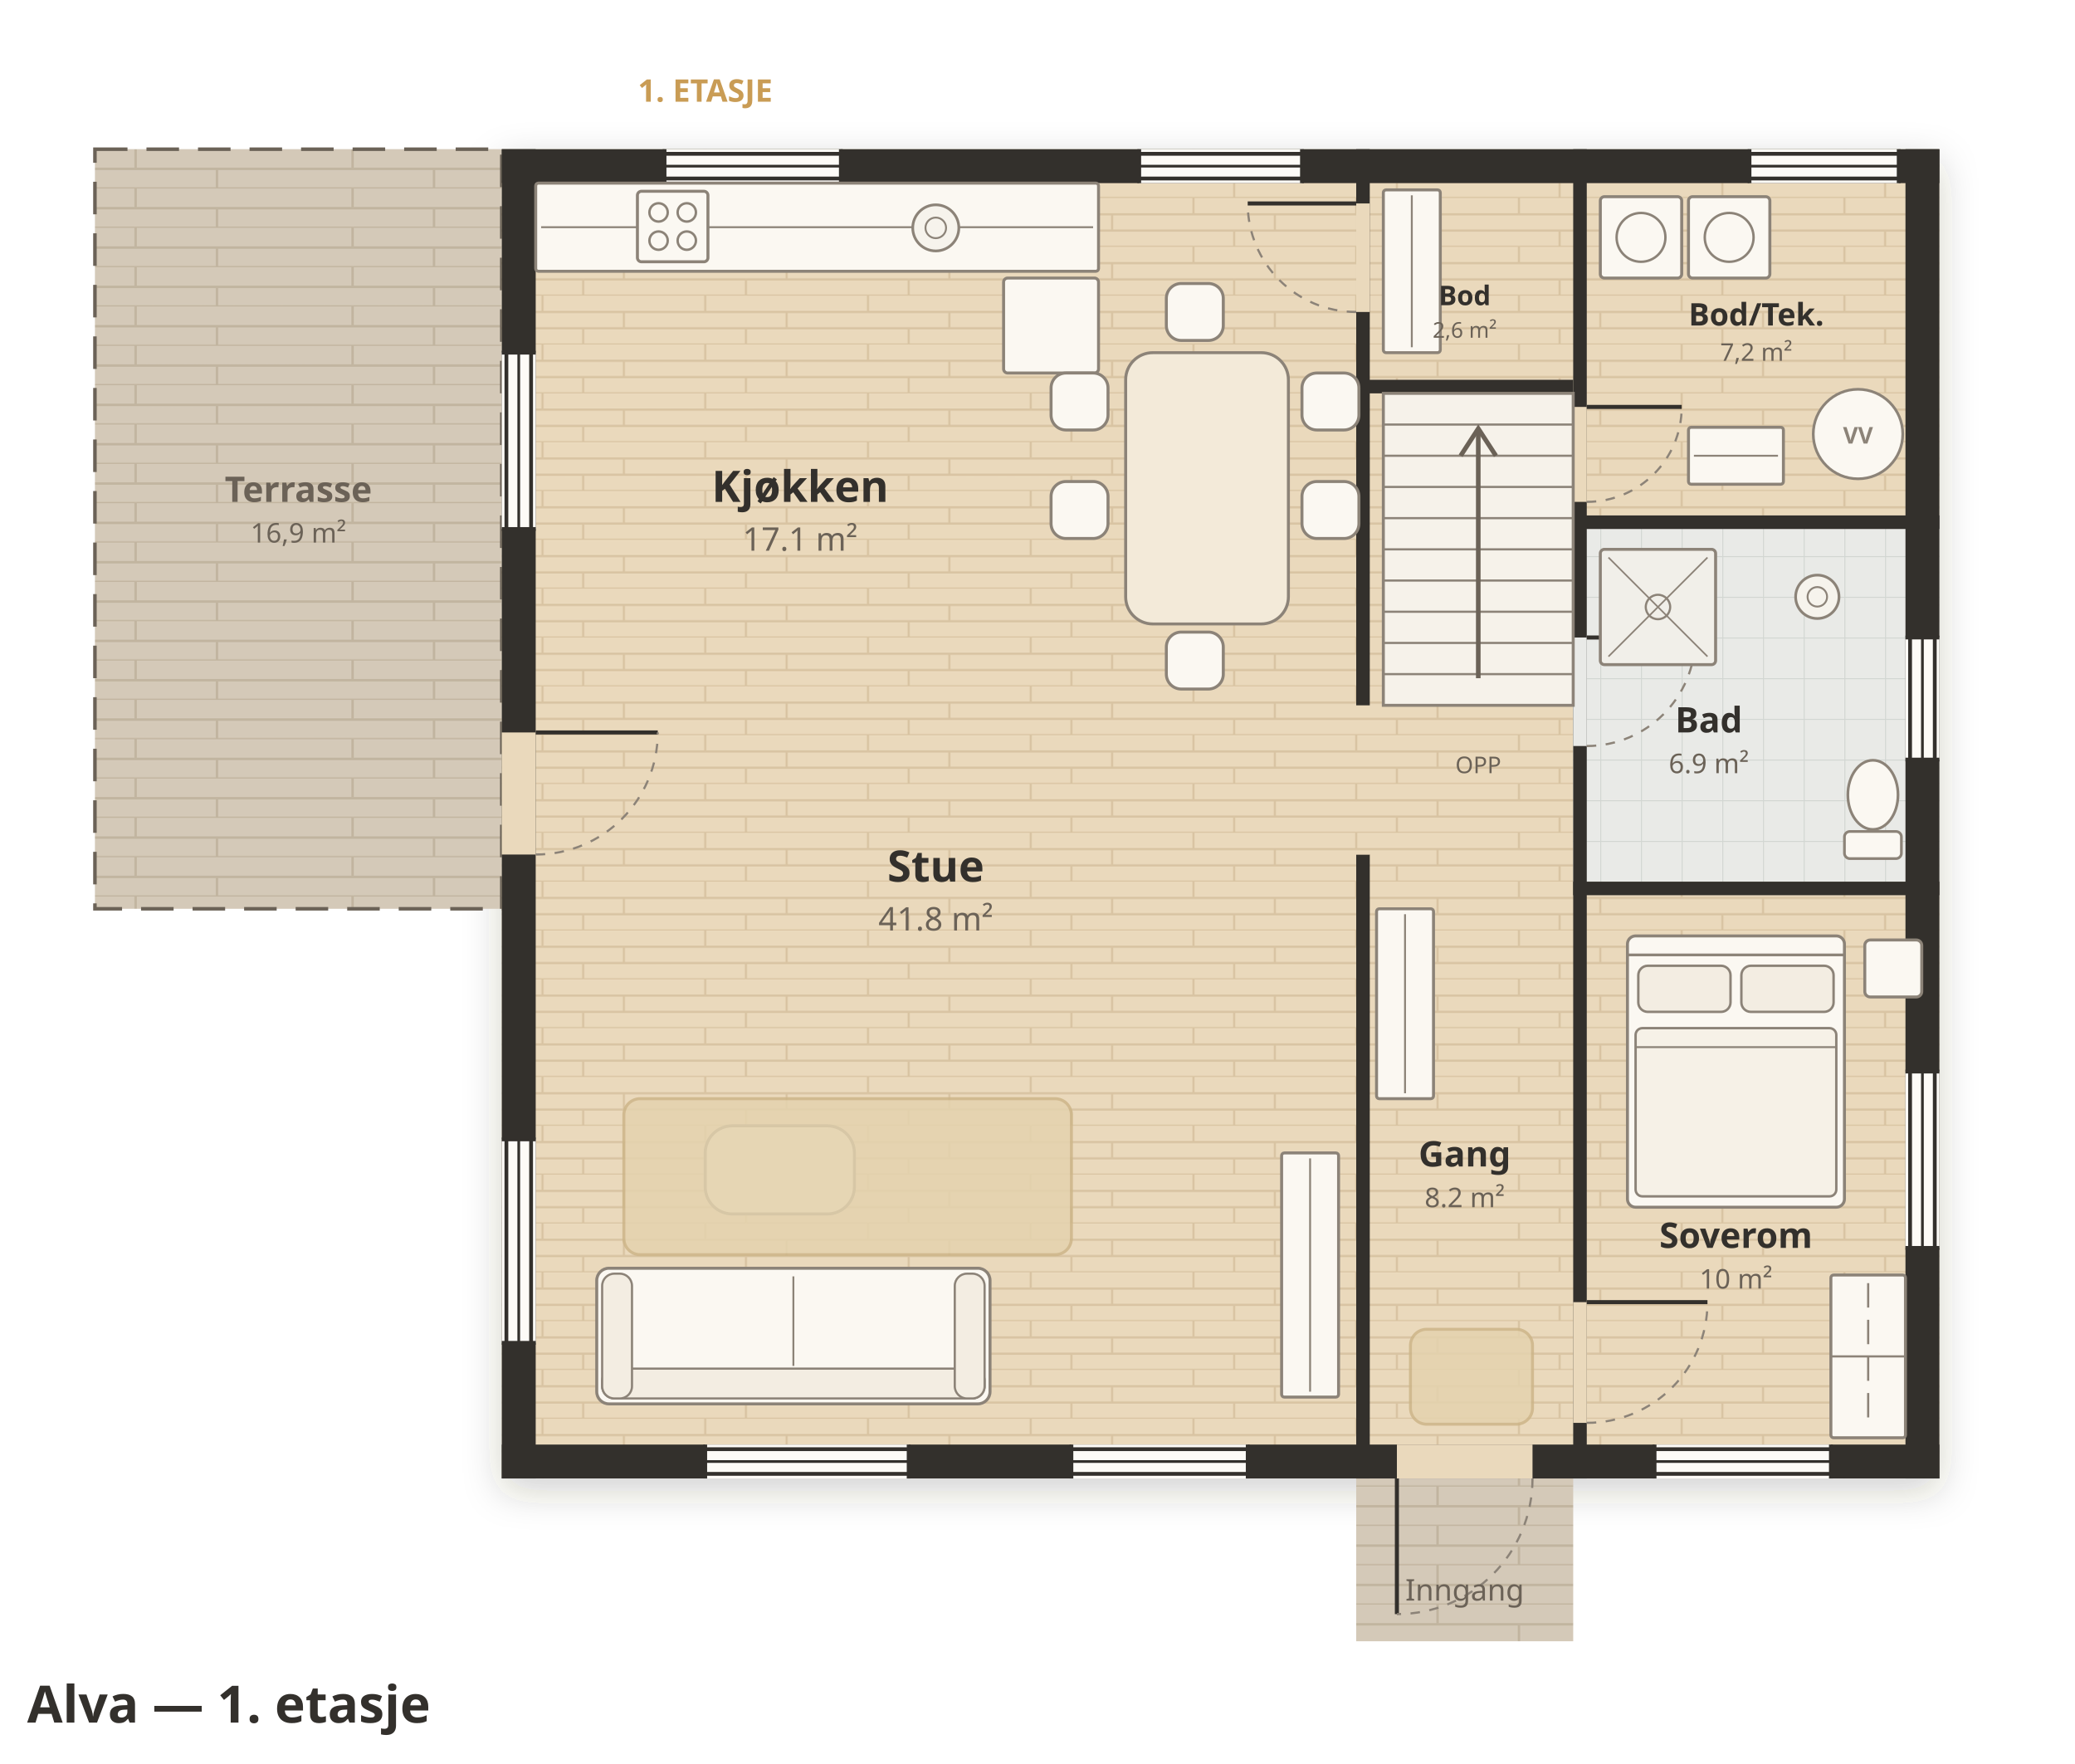
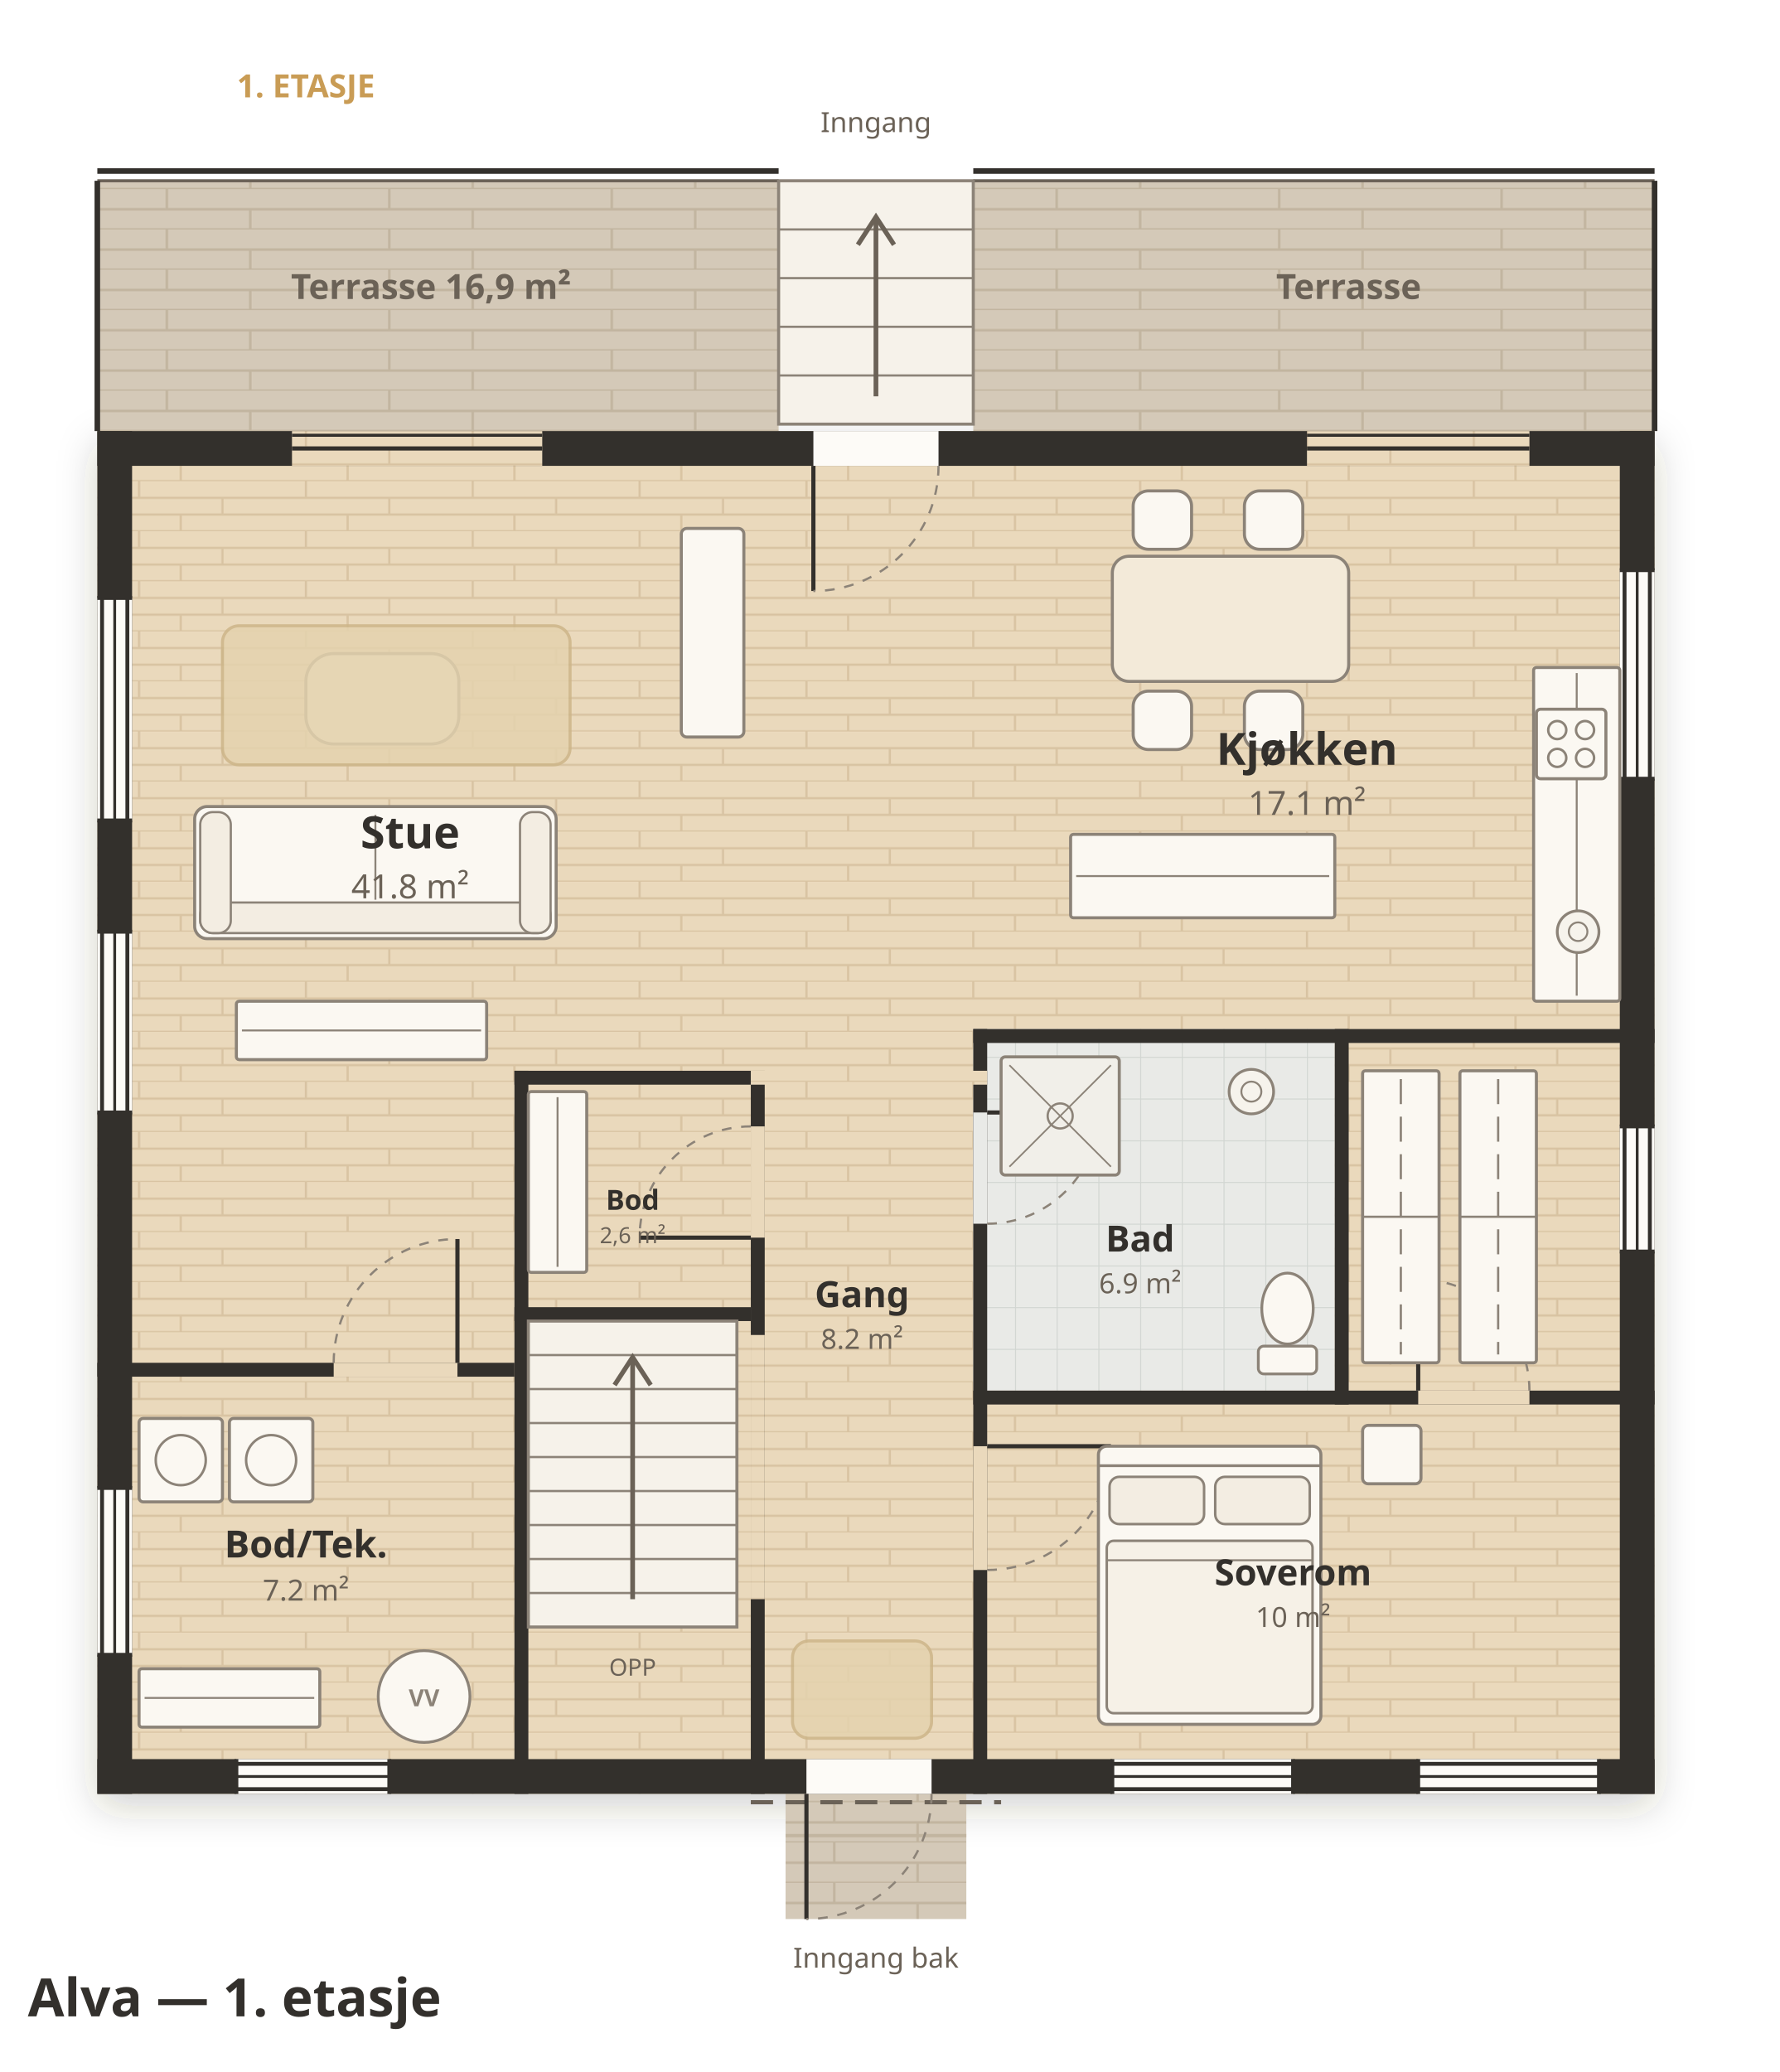
- <svg xmlns="http://www.w3.org/2000/svg" viewBox="-3700 -1100 15300 13000" font-family="Poppins, Segoe UI, sans-serif">
+ <svg xmlns="http://www.w3.org/2000/svg" viewBox="-700 -3100 12800 14900" font-family="Poppins, Segoe UI, sans-serif">
  <defs>
    <pattern id="parkett" width="1200" height="360" patternUnits="userSpaceOnUse">
      <rect width="1200" height="360" fill="#EAD9BC" />
      <line x1="0" y1="120" x2="1200" y2="120" stroke="#D9C4A3" stroke-width="16" />
      <line x1="0" y1="240" x2="1200" y2="240" stroke="#D9C4A3" stroke-width="16" />
      <line x1="0" y1="360" x2="1200" y2="360" stroke="#D9C4A3" stroke-width="16" />
      <line x1="300" y1="0" x2="300" y2="120" stroke="#D9C4A3" stroke-width="16" />
      <line x1="900" y1="120" x2="900" y2="240" stroke="#D9C4A3" stroke-width="16" />
      <line x1="600" y1="240" x2="600" y2="360" stroke="#D9C4A3" stroke-width="16" />
    </pattern>
    <pattern id="flis" width="300" height="300" patternUnits="userSpaceOnUse">
      <rect width="300" height="300" fill="#E9EAE7" />
      <path d="M 300 0 L 0 0 0 300" fill="none" stroke="#D2D6D2" stroke-width="14" />
    </pattern>
    <pattern id="dekke" width="1600" height="290" patternUnits="userSpaceOnUse">
      <rect width="1600" height="290" fill="#D4C9B8" />
      <line x1="0" y1="145" x2="1600" y2="145" stroke="#C2B5A0" stroke-width="18" />
      <line x1="0" y1="290" x2="1600" y2="290" stroke="#C2B5A0" stroke-width="18" />
      <line x1="500" y1="0" x2="500" y2="145" stroke="#C2B5A0" stroke-width="18" />
      <line x1="1100" y1="145" x2="1100" y2="290" stroke="#C2B5A0" stroke-width="18" />
    </pattern>
    <pattern id="betong" width="900" height="900" patternUnits="userSpaceOnUse">
      <rect width="900" height="900" fill="#DDDAD3" />
      <circle cx="200" cy="260" r="26" fill="#CBC7BD" />
      <circle cx="640" cy="150" r="20" fill="#CBC7BD" />
      <circle cx="470" cy="560" r="30" fill="#CBC7BD" />
      <circle cx="760" cy="740" r="22" fill="#CBC7BD" />
      <circle cx="130" cy="760" r="18" fill="#CBC7BD" />
    </pattern>
    <filter id="skygge" x="-8%" y="-8%" width="116%" height="116%">
      <feDropShadow dx="0" dy="90" stdDeviation="140" flood-color="#33302C" flood-opacity="0.22" />
    </filter>
  </defs>
-   <path d="M 0 0 H 10600 V 9800 H 0 Z" fill="#FDFBF7" filter="url(#skygge)" />
-   <rect x="-3000" y="0" width="3000" height="5600" fill="url(#dekke)" stroke="none" stroke-width="0" rx="0" opacity="1" />
-   <rect x="-3000" y="0" width="3000" height="5600" fill="none" stroke="#6b6257" stroke-width="26" stroke-dasharray="240 140" />
-   <rect x="6300" y="9800" width="1600" height="1200" fill="url(#dekke)" stroke="none" stroke-width="0" rx="0" opacity="1" />
-   <rect x="0" y="0" width="10600" height="9800" fill="url(#parkett)" stroke="none" stroke-width="0" rx="0" opacity="1" />
-   <rect x="7900" y="2700" width="2700" height="2700" fill="url(#flis)" stroke="none" stroke-width="0" rx="0" opacity="1" />
-   <rect x="0" y="0" width="10600" height="250" fill="#33302C" stroke="none" stroke-width="0" rx="0" opacity="1" />
+   <path d="M 0 0 H 11200 V 9800 H 0 Z" fill="#FDFBF7" filter="url(#skygge)" />
+   <rect x="0" y="-1800" width="4900" height="1800" fill="url(#dekke)" stroke="none" stroke-width="0" rx="0" opacity="1" />
+   <rect x="6300" y="-1800" width="4900" height="1800" fill="url(#dekke)" stroke="none" stroke-width="0" rx="0" opacity="1" />
+   <line x1="0" y1="-1870" x2="4900" y2="-1870" stroke="#33302C" stroke-width="40" />
+   <line x1="0" y1="-1800" x2="4900" y2="-1800" stroke="#6b6257" stroke-width="22" />
+   <line x1="6300" y1="-1870" x2="11200" y2="-1870" stroke="#33302C" stroke-width="40" />
+   <line x1="6300" y1="-1800" x2="11200" y2="-1800" stroke="#6b6257" stroke-width="22" />
+   <line x1="0" y1="-1800" x2="0" y2="0" stroke="#33302C" stroke-width="40" />
+   <line x1="11200" y1="-1800" x2="11200" y2="0" stroke="#33302C" stroke-width="40" />
+   <rect x="4900" y="-1800" width="1400" height="1750" fill="#F6F2EA" stroke="#8C8378" stroke-width="22" rx="0" opacity="1" />
+   <line x1="4900" y1="-1450.0" x2="6300" y2="-1450.0" stroke="#8C8378" stroke-width="16" />
+   <line x1="4900" y1="-1100.0" x2="6300" y2="-1100.0" stroke="#8C8378" stroke-width="16" />
+   <line x1="4900" y1="-750.0" x2="6300" y2="-750.0" stroke="#8C8378" stroke-width="16" />
+   <line x1="4900" y1="-400.0" x2="6300" y2="-400.0" stroke="#8C8378" stroke-width="16" />
+   <line x1="5600.0" y1="-250" x2="5600.0" y2="-1540" stroke="#6b6257" stroke-width="34" />
+   <path d="M 5470.0 -1340 L 5600.0 -1540 L 5730.0 -1340" fill="none" stroke="#6b6257" stroke-width="34" />
+   <rect x="4950" y="9800" width="1300" height="900" fill="url(#dekke)" stroke="none" stroke-width="0" rx="0" opacity="1" />
+   <line x1="4950" y1="10100" x2="6250" y2="10100" stroke="#C2B5A0" stroke-width="24" />
+   <line x1="4700" y1="9860" x2="6500" y2="9860" stroke="#6b6257" stroke-width="30" stroke-dasharray="160 90" />
+   <rect x="0" y="0" width="11200" height="9800" fill="url(#parkett)" stroke="none" stroke-width="0" rx="0" opacity="1" />
+   <rect x="6300" y="4300" width="2600" height="2600" fill="url(#flis)" stroke="none" stroke-width="0" rx="0" opacity="1" />
+   <rect x="0" y="0" width="11200" height="250" fill="#33302C" stroke="none" stroke-width="0" rx="0" opacity="1" />
  <rect x="0" y="0" width="250" height="9800" fill="#33302C" stroke="none" stroke-width="0" rx="0" opacity="1" />
-   <rect x="0" y="9550" width="10600" height="250" fill="#33302C" stroke="none" stroke-width="0" rx="0" opacity="1" />
-   <rect x="10350" y="0" width="250" height="9800" fill="#33302C" stroke="none" stroke-width="0" rx="0" opacity="1" />
-   <rect x="6300" y="0" width="100" height="4100" fill="#33302C" stroke="none" stroke-width="0" rx="0" opacity="1" />
-   <rect x="6300" y="5200" width="100" height="4600" fill="#33302C" stroke="none" stroke-width="0" rx="0" opacity="1" />
-   <rect x="7900" y="0" width="100" height="9800" fill="#33302C" stroke="none" stroke-width="0" rx="0" opacity="1" />
-   <rect x="6300" y="1700" width="1600" height="100" fill="#33302C" stroke="none" stroke-width="0" rx="0" opacity="1" />
-   <rect x="7900" y="2700" width="2700" height="100" fill="#33302C" stroke="none" stroke-width="0" rx="0" opacity="1" />
-   <rect x="7900" y="5400" width="2700" height="100" fill="#33302C" stroke="none" stroke-width="0" rx="0" opacity="1" />
-   <rect x="1200" y="0" width="1300" height="250" fill="#FDFBF7" stroke="none" stroke-width="0" rx="0" opacity="1" />
-   <line x1="1200" y1="34" x2="2500" y2="34" stroke="#33302C" stroke-width="28" />
-   <line x1="1200" y1="216" x2="2500" y2="216" stroke="#33302C" stroke-width="28" />
-   <line x1="1200" y1="125.0" x2="2500" y2="125.0" stroke="#33302C" stroke-width="20" />
-   <line x1="1200" y1="0" x2="1200" y2="250" stroke="#33302C" stroke-width="28" />
-   <line x1="2500" y1="0" x2="2500" y2="250" stroke="#33302C" stroke-width="28" />
-   <rect x="4700" y="0" width="1200" height="250" fill="#FDFBF7" stroke="none" stroke-width="0" rx="0" opacity="1" />
-   <line x1="4700" y1="34" x2="5900" y2="34" stroke="#33302C" stroke-width="28" />
-   <line x1="4700" y1="216" x2="5900" y2="216" stroke="#33302C" stroke-width="28" />
-   <line x1="4700" y1="125.0" x2="5900" y2="125.0" stroke="#33302C" stroke-width="20" />
-   <line x1="4700" y1="0" x2="4700" y2="250" stroke="#33302C" stroke-width="28" />
-   <line x1="5900" y1="0" x2="5900" y2="250" stroke="#33302C" stroke-width="28" />
-   <rect x="0" y="1500" width="250" height="1300" fill="#FDFBF7" stroke="none" stroke-width="0" rx="0" opacity="1" />
-   <line x1="34" y1="1500" x2="34" y2="2800" stroke="#33302C" stroke-width="28" />
-   <line x1="216" y1="1500" x2="216" y2="2800" stroke="#33302C" stroke-width="28" />
-   <line x1="125.0" y1="1500" x2="125.0" y2="2800" stroke="#33302C" stroke-width="20" />
-   <line x1="0" y1="1500" x2="250" y2="1500" stroke="#33302C" stroke-width="28" />
+   <rect x="0" y="9550" width="11200" height="250" fill="#33302C" stroke="none" stroke-width="0" rx="0" opacity="1" />
+   <rect x="10950" y="0" width="250" height="9800" fill="#33302C" stroke="none" stroke-width="0" rx="0" opacity="1" />
+   <rect x="0" y="6700" width="3000" height="100" fill="#33302C" stroke="none" stroke-width="0" rx="0" opacity="1" />
+   <rect x="3000" y="4600" width="100" height="5200" fill="#33302C" stroke="none" stroke-width="0" rx="0" opacity="1" />
+   <rect x="3000" y="4600" width="1700" height="100" fill="#33302C" stroke="none" stroke-width="0" rx="0" opacity="1" />
+   <rect x="4700" y="4600" width="100" height="5200" fill="#33302C" stroke="none" stroke-width="0" rx="0" opacity="1" />
+   <rect x="3000" y="6300" width="1700" height="100" fill="#33302C" stroke="none" stroke-width="0" rx="0" opacity="1" />
+   <rect x="6300" y="4300" width="100" height="5500" fill="#33302C" stroke="none" stroke-width="0" rx="0" opacity="1" />
+   <rect x="6300" y="4300" width="4900" height="100" fill="#33302C" stroke="none" stroke-width="0" rx="0" opacity="1" />
+   <rect x="8900" y="4300" width="100" height="2700" fill="#33302C" stroke="none" stroke-width="0" rx="0" opacity="1" />
+   <rect x="6300" y="6900" width="4900" height="100" fill="#33302C" stroke="none" stroke-width="0" rx="0" opacity="1" />
+   <rect x="1400" y="0" width="1800" height="250" fill="url(#parkett)" stroke="none" stroke-width="0" rx="0" opacity="1" />
+   <line x1="1400" y1="125.0" x2="3200" y2="125.0" stroke="#33302C" stroke-width="30" />
+   <line x1="1400" y1="30" x2="3200" y2="30" stroke="#33302C" stroke-width="22" />
+   <rect x="8700" y="0" width="1600" height="250" fill="url(#parkett)" stroke="none" stroke-width="0" rx="0" opacity="1" />
+   <line x1="8700" y1="125.0" x2="10300" y2="125.0" stroke="#33302C" stroke-width="30" />
+   <line x1="8700" y1="30" x2="10300" y2="30" stroke="#33302C" stroke-width="22" />
+   <rect x="5150" y="0" width="900" height="250" fill="#FDFBF7" stroke="none" stroke-width="0" rx="0" opacity="1" />
+   <path d="M 5150 250 L 5150 1150" stroke="#33302C" stroke-width="30" fill="none" />
+   <path d="M 6050 250 A 900 900 0 0 1 5150 1150" stroke="#8C8378" stroke-width="16" fill="none" stroke-dasharray="70 70" />
+   <rect x="0" y="1200" width="250" height="1600" fill="#FDFBF7" stroke="none" stroke-width="0" rx="0" opacity="1" />
+   <line x1="34" y1="1200" x2="34" y2="2800" stroke="#33302C" stroke-width="28" />
+   <line x1="216" y1="1200" x2="216" y2="2800" stroke="#33302C" stroke-width="28" />
+   <line x1="125.0" y1="1200" x2="125.0" y2="2800" stroke="#33302C" stroke-width="20" />
+   <line x1="0" y1="1200" x2="250" y2="1200" stroke="#33302C" stroke-width="28" />
  <line x1="0" y1="2800" x2="250" y2="2800" stroke="#33302C" stroke-width="28" />
-   <rect x="0" y="7300" width="250" height="1500" fill="#FDFBF7" stroke="none" stroke-width="0" rx="0" opacity="1" />
-   <line x1="34" y1="7300" x2="34" y2="8800" stroke="#33302C" stroke-width="28" />
-   <line x1="216" y1="7300" x2="216" y2="8800" stroke="#33302C" stroke-width="28" />
-   <line x1="125.0" y1="7300" x2="125.0" y2="8800" stroke="#33302C" stroke-width="20" />
-   <line x1="0" y1="7300" x2="250" y2="7300" stroke="#33302C" stroke-width="28" />
+   <rect x="0" y="3600" width="250" height="1300" fill="#FDFBF7" stroke="none" stroke-width="0" rx="0" opacity="1" />
+   <line x1="34" y1="3600" x2="34" y2="4900" stroke="#33302C" stroke-width="28" />
+   <line x1="216" y1="3600" x2="216" y2="4900" stroke="#33302C" stroke-width="28" />
+   <line x1="125.0" y1="3600" x2="125.0" y2="4900" stroke="#33302C" stroke-width="20" />
+   <line x1="0" y1="3600" x2="250" y2="3600" stroke="#33302C" stroke-width="28" />
+   <line x1="0" y1="4900" x2="250" y2="4900" stroke="#33302C" stroke-width="28" />
+   <rect x="0" y="7600" width="250" height="1200" fill="#FDFBF7" stroke="none" stroke-width="0" rx="0" opacity="1" />
+   <line x1="34" y1="7600" x2="34" y2="8800" stroke="#33302C" stroke-width="28" />
+   <line x1="216" y1="7600" x2="216" y2="8800" stroke="#33302C" stroke-width="28" />
+   <line x1="125.0" y1="7600" x2="125.0" y2="8800" stroke="#33302C" stroke-width="20" />
+   <line x1="0" y1="7600" x2="250" y2="7600" stroke="#33302C" stroke-width="28" />
  <line x1="0" y1="8800" x2="250" y2="8800" stroke="#33302C" stroke-width="28" />
-   <rect x="1500" y="9550" width="1500" height="250" fill="#FDFBF7" stroke="none" stroke-width="0" rx="0" opacity="1" />
-   <line x1="1500" y1="9584" x2="3000" y2="9584" stroke="#33302C" stroke-width="28" />
-   <line x1="1500" y1="9766" x2="3000" y2="9766" stroke="#33302C" stroke-width="28" />
-   <line x1="1500" y1="9675.0" x2="3000" y2="9675.0" stroke="#33302C" stroke-width="20" />
-   <line x1="1500" y1="9550" x2="1500" y2="9800" stroke="#33302C" stroke-width="28" />
-   <line x1="3000" y1="9550" x2="3000" y2="9800" stroke="#33302C" stroke-width="28" />
-   <rect x="4200" y="9550" width="1300" height="250" fill="#FDFBF7" stroke="none" stroke-width="0" rx="0" opacity="1" />
-   <line x1="4200" y1="9584" x2="5500" y2="9584" stroke="#33302C" stroke-width="28" />
-   <line x1="4200" y1="9766" x2="5500" y2="9766" stroke="#33302C" stroke-width="28" />
-   <line x1="4200" y1="9675.0" x2="5500" y2="9675.0" stroke="#33302C" stroke-width="20" />
-   <line x1="4200" y1="9550" x2="4200" y2="9800" stroke="#33302C" stroke-width="28" />
-   <line x1="5500" y1="9550" x2="5500" y2="9800" stroke="#33302C" stroke-width="28" />
-   <rect x="8500" y="9550" width="1300" height="250" fill="#FDFBF7" stroke="none" stroke-width="0" rx="0" opacity="1" />
-   <line x1="8500" y1="9584" x2="9800" y2="9584" stroke="#33302C" stroke-width="28" />
-   <line x1="8500" y1="9766" x2="9800" y2="9766" stroke="#33302C" stroke-width="28" />
-   <line x1="8500" y1="9675.0" x2="9800" y2="9675.0" stroke="#33302C" stroke-width="20" />
-   <line x1="8500" y1="9550" x2="8500" y2="9800" stroke="#33302C" stroke-width="28" />
-   <line x1="9800" y1="9550" x2="9800" y2="9800" stroke="#33302C" stroke-width="28" />
-   <rect x="10350" y="6800" width="250" height="1300" fill="#FDFBF7" stroke="none" stroke-width="0" rx="0" opacity="1" />
-   <line x1="10384" y1="6800" x2="10384" y2="8100" stroke="#33302C" stroke-width="28" />
-   <line x1="10566" y1="6800" x2="10566" y2="8100" stroke="#33302C" stroke-width="28" />
-   <line x1="10475.0" y1="6800" x2="10475.0" y2="8100" stroke="#33302C" stroke-width="20" />
-   <line x1="10350" y1="6800" x2="10600" y2="6800" stroke="#33302C" stroke-width="28" />
-   <line x1="10350" y1="8100" x2="10600" y2="8100" stroke="#33302C" stroke-width="28" />
-   <rect x="10350" y="3600" width="250" height="900" fill="#FDFBF7" stroke="none" stroke-width="0" rx="0" opacity="1" />
-   <line x1="10384" y1="3600" x2="10384" y2="4500" stroke="#33302C" stroke-width="28" />
-   <line x1="10566" y1="3600" x2="10566" y2="4500" stroke="#33302C" stroke-width="28" />
-   <line x1="10475.0" y1="3600" x2="10475.0" y2="4500" stroke="#33302C" stroke-width="20" />
-   <line x1="10350" y1="3600" x2="10600" y2="3600" stroke="#33302C" stroke-width="28" />
-   <line x1="10350" y1="4500" x2="10600" y2="4500" stroke="#33302C" stroke-width="28" />
-   <rect x="9200" y="0" width="1100" height="250" fill="#FDFBF7" stroke="none" stroke-width="0" rx="0" opacity="1" />
-   <line x1="9200" y1="34" x2="10300" y2="34" stroke="#33302C" stroke-width="28" />
-   <line x1="9200" y1="216" x2="10300" y2="216" stroke="#33302C" stroke-width="28" />
-   <line x1="9200" y1="125.0" x2="10300" y2="125.0" stroke="#33302C" stroke-width="20" />
-   <line x1="9200" y1="0" x2="9200" y2="250" stroke="#33302C" stroke-width="28" />
-   <line x1="10300" y1="0" x2="10300" y2="250" stroke="#33302C" stroke-width="28" />
-   <rect x="0" y="4300" width="250" height="900" fill="#EAD9BC" stroke="none" stroke-width="0" rx="0" opacity="1" />
-   <path d="M 250 4300 L 1150 4300" stroke="#33302C" stroke-width="30" fill="none" />
-   <path d="M 250 5200 A 900 900 0 0 0 1150 4300" stroke="#8C8378" stroke-width="16" fill="none" stroke-dasharray="70 70" />
-   <rect x="6600" y="9550" width="1000" height="250" fill="#EAD9BC" stroke="none" stroke-width="0" rx="0" opacity="1" />
-   <path d="M 6600 9800 L 6600 10800" stroke="#33302C" stroke-width="30" fill="none" />
-   <path d="M 7600 9800 A 1000 1000 0 0 1 6600 10800" stroke="#8C8378" stroke-width="16" fill="none" stroke-dasharray="70 70" />
-   <rect x="6300" y="4300" width="100" height="900" fill="url(#parkett)" stroke="none" stroke-width="0" rx="0" opacity="1" />
-   <rect x="6300" y="400" width="100" height="800" fill="#EAD9BC" stroke="none" stroke-width="0" rx="0" opacity="1" />
-   <path d="M 6300 400 L 5500 400" stroke="#33302C" stroke-width="30" fill="none" />
-   <path d="M 6300 1200 A 800 800 0 0 1 5500 400" stroke="#8C8378" stroke-width="16" fill="none" stroke-dasharray="70 70" />
-   <rect x="7900" y="1900" width="100" height="700" fill="#EAD9BC" stroke="none" stroke-width="0" rx="0" opacity="1" />
-   <path d="M 8000 1900 L 8700 1900" stroke="#33302C" stroke-width="30" fill="none" />
-   <path d="M 8000 2600 A 700 700 0 0 0 8700 1900" stroke="#8C8378" stroke-width="16" fill="none" stroke-dasharray="70 70" />
-   <rect x="7900" y="3600" width="100" height="800" fill="#E9EAE7" stroke="none" stroke-width="0" rx="0" opacity="1" />
-   <path d="M 8000 3600 L 8800 3600" stroke="#33302C" stroke-width="30" fill="none" />
-   <path d="M 8000 4400 A 800 800 0 0 0 8800 3600" stroke="#8C8378" stroke-width="16" fill="none" stroke-dasharray="70 70" />
-   <rect x="7900" y="8500" width="100" height="890" fill="#EAD9BC" stroke="none" stroke-width="0" rx="0" opacity="1" />
-   <path d="M 8000 8500 L 8890 8500" stroke="#33302C" stroke-width="30" fill="none" />
-   <path d="M 8000 9390 A 890 890 0 0 0 8890 8500" stroke="#8C8378" stroke-width="16" fill="none" stroke-dasharray="70 70" />
-   <rect x="6500" y="1800" width="1400" height="2300" fill="#F6F2EA" stroke="#8C8378" stroke-width="22" rx="0" opacity="1" />
-   <line x1="6500" y1="2030.0" x2="7900" y2="2030.0" stroke="#8C8378" stroke-width="16" />
-   <line x1="6500" y1="2260.0" x2="7900" y2="2260.0" stroke="#8C8378" stroke-width="16" />
-   <line x1="6500" y1="2490.0" x2="7900" y2="2490.0" stroke="#8C8378" stroke-width="16" />
-   <line x1="6500" y1="2720.0" x2="7900" y2="2720.0" stroke="#8C8378" stroke-width="16" />
-   <line x1="6500" y1="2950.0" x2="7900" y2="2950.0" stroke="#8C8378" stroke-width="16" />
-   <line x1="6500" y1="3180.0" x2="7900" y2="3180.0" stroke="#8C8378" stroke-width="16" />
-   <line x1="6500" y1="3410.0" x2="7900" y2="3410.0" stroke="#8C8378" stroke-width="16" />
-   <line x1="6500" y1="3640.0" x2="7900" y2="3640.0" stroke="#8C8378" stroke-width="16" />
-   <line x1="6500" y1="3870.0" x2="7900" y2="3870.0" stroke="#8C8378" stroke-width="16" />
-   <line x1="7200.0" y1="3900" x2="7200.0" y2="2060" stroke="#6b6257" stroke-width="34" />
-   <path d="M 7070.0 2260 L 7200.0 2060 L 7330.0 2260" fill="none" stroke="#6b6257" stroke-width="34" />
-   <text x="7200" y="4600" font-size="170" fill="#6b6257" font-weight="500" text-anchor="middle" font-family="Poppins, Segoe UI, sans-serif">OPP</text>
-   <rect x="250" y="250" width="4150" height="650" fill="#FBF8F2" stroke="#8C8378" stroke-width="22" rx="20" opacity="1" />
-   <line x1="290" y1="575.0" x2="4360" y2="575.0" stroke="#8C8378" stroke-width="14" />
-   <rect x="1000" y="310" width="520" height="520" fill="#FBF8F2" stroke="#8C8378" stroke-width="22" rx="30" opacity="1" />
-   <circle cx="1156.0" cy="466.0" r="67.6" fill="none" stroke="#8C8378" stroke-width="18" />
-   <circle cx="1364.0" cy="466.0" r="67.6" fill="none" stroke="#8C8378" stroke-width="18" />
-   <circle cx="1156.0" cy="674.0" r="67.6" fill="none" stroke="#8C8378" stroke-width="18" />
-   <circle cx="1364.0" cy="674.0" r="67.6" fill="none" stroke="#8C8378" stroke-width="18" />
-   <circle cx="3200" cy="580" r="170" fill="#F6F3EC" stroke="#8C8378" stroke-width="20" />
-   <circle cx="3200" cy="580" r="76" fill="none" stroke="#8C8378" stroke-width="14" />
-   <rect x="3700" y="950" width="700" height="700" fill="#FBF8F2" stroke="#8C8378" stroke-width="22" rx="30" opacity="1" />
-   <rect x="4600" y="1500" width="1200" height="2000" fill="#F3EAD9" stroke="#8C8378" stroke-width="22" rx="200" opacity="1" />
-   <rect x="4050" y="1650" width="420" height="420" fill="#FBF8F2" stroke="#8C8378" stroke-width="22" rx="110" opacity="1" />
-   <rect x="5900" y="1650" width="420" height="420" fill="#FBF8F2" stroke="#8C8378" stroke-width="22" rx="110" opacity="1" />
-   <rect x="4050" y="2450" width="420" height="420" fill="#FBF8F2" stroke="#8C8378" stroke-width="22" rx="110" opacity="1" />
-   <rect x="5900" y="2450" width="420" height="420" fill="#FBF8F2" stroke="#8C8378" stroke-width="22" rx="110" opacity="1" />
-   <rect x="4900" y="990" width="420" height="420" fill="#FBF8F2" stroke="#8C8378" stroke-width="22" rx="110" opacity="1" />
-   <rect x="4900" y="3560" width="420" height="420" fill="#FBF8F2" stroke="#8C8378" stroke-width="22" rx="110" opacity="1" />
-   <rect x="700" y="8250" width="2900" height="1000" fill="#FBF8F2" stroke="#8C8378" stroke-width="22" rx="90" opacity="1" />
-   <rect x="740" y="8990" width="2820" height="220" fill="#F3EDE2" stroke="#8C8378" stroke-width="16" rx="90" opacity="1" />
-   <rect x="740" y="8290" width="220" height="920" fill="#F3EDE2" stroke="#8C8378" stroke-width="16" rx="90" opacity="1" />
-   <rect x="3340" y="8290" width="220" height="920" fill="#F3EDE2" stroke="#8C8378" stroke-width="16" rx="90" opacity="1" />
-   <line x1="2150.0" y1="8310" x2="2150.0" y2="8970" stroke="#8C8378" stroke-width="14" />
-   <rect x="1500" y="7200" width="1100" height="650" fill="#F3EAD9" stroke="#8C8378" stroke-width="22" rx="200" opacity="1" />
-   <rect x="900" y="7000" width="3300" height="1150" fill="#E4D2AE" stroke="#CDB588" stroke-width="22" rx="120" opacity="0.85" />
-   <rect x="5750" y="7400" width="420" height="1800" fill="#FBF8F2" stroke="#8C8378" stroke-width="22" rx="20" opacity="1" />
-   <line x1="5960.0" y1="7440" x2="5960.0" y2="9160" stroke="#8C8378" stroke-width="14" />
-   <rect x="6700" y="8700" width="900" height="700" fill="#E4D2AE" stroke="#CDB588" stroke-width="22" rx="120" opacity="0.85" />
-   <rect x="6450" y="5600" width="420" height="1400" fill="#FBF8F2" stroke="#8C8378" stroke-width="22" rx="20" opacity="1" />
-   <line x1="6660.0" y1="5640" x2="6660.0" y2="6960" stroke="#8C8378" stroke-width="14" />
-   <rect x="8100" y="2950" width="850" height="850" fill="#F1EFE9" stroke="#8C8378" stroke-width="22" rx="30" opacity="1" />
-   <circle cx="8525.0" cy="3375.0" r="90" fill="none" stroke="#8C8378" stroke-width="16" />
-   <line x1="8160" y1="3010" x2="8890" y2="3740" stroke="#8C8378" stroke-width="12" />
-   <line x1="8890" y1="3010" x2="8160" y2="3740" stroke="#8C8378" stroke-width="12" />
-   <circle cx="9700" cy="3300" r="160" fill="#F6F3EC" stroke="#8C8378" stroke-width="20" />
-   <circle cx="9700" cy="3300" r="72" fill="none" stroke="#8C8378" stroke-width="14" />
-   <rect x="9900" y="5030" width="420" height="200" fill="#FBF8F2" stroke="#8C8378" stroke-width="20" rx="40" opacity="1" />
-   <ellipse cx="10110" cy="4760" rx="185" ry="255" fill="#FBF8F2" stroke="#8C8378" stroke-width="20" />
-   <rect x="8100" y="350" width="600" height="600" fill="#FBF8F2" stroke="#8C8378" stroke-width="22" rx="30" opacity="1" />
-   <circle cx="8400.0" cy="650.0" r="180.0" fill="none" stroke="#8C8378" stroke-width="18" />
-   <rect x="8750" y="350" width="600" height="600" fill="#FBF8F2" stroke="#8C8378" stroke-width="22" rx="30" opacity="1" />
-   <circle cx="9050.0" cy="650.0" r="180.0" fill="none" stroke="#8C8378" stroke-width="18" />
-   <circle cx="10000" cy="2100" r="330" fill="#FBF8F2" stroke="#8C8378" stroke-width="20" />
-   <text x="10000" y="2170" font-size="170" fill="#8C8378" font-weight="600" text-anchor="middle" font-family="Poppins, Segoe UI, sans-serif">VV</text>
-   <rect x="8750" y="2050" width="700" height="420" fill="#FBF8F2" stroke="#8C8378" stroke-width="22" rx="20" opacity="1" />
-   <line x1="8790" y1="2260.0" x2="9410" y2="2260.0" stroke="#8C8378" stroke-width="14" />
-   <rect x="8300" y="5800" width="1600" height="2000" fill="#FBF8F2" stroke="#8C8378" stroke-width="22" rx="60" opacity="1" />
-   <line x1="8300" y1="5940" x2="9900" y2="5940" stroke="#8C8378" stroke-width="20" />
-   <rect x="8380" y="6020" width="680.0" height="340" fill="#F3EDE2" stroke="#8C8378" stroke-width="18" rx="70" opacity="1" />
-   <rect x="9140.0" y="6020" width="680.0" height="340" fill="#F3EDE2" stroke="#8C8378" stroke-width="18" rx="70" opacity="1" />
-   <rect x="8360" y="6480" width="1480" height="1240" fill="#F6F1E7" stroke="#8C8378" stroke-width="18" rx="50" opacity="1" />
-   <line x1="8360" y1="6620" x2="9840" y2="6620" stroke="#8C8378" stroke-width="14" />
-   <rect x="10050" y="5830" width="420" height="420" fill="#FBF8F2" stroke="#8C8378" stroke-width="22" rx="40" opacity="1" />
-   <rect x="9800" y="8300" width="550" height="1200" fill="#FBF8F2" stroke="#8C8378" stroke-width="22" rx="20" opacity="1" />
-   <line x1="10075.0" y1="8360" x2="10075.0" y2="9440" stroke="#8C8378" stroke-width="16" stroke-dasharray="180 90" />
-   <line x1="9800" y1="8900.0" x2="10350" y2="8900.0" stroke="#8C8378" stroke-width="16" />
-   <rect x="6500" y="300" width="420" height="1200" fill="#FBF8F2" stroke="#8C8378" stroke-width="22" rx="20" opacity="1" />
-   <line x1="6710.0" y1="340" x2="6710.0" y2="1460" stroke="#8C8378" stroke-width="14" />
-   <text x="2200" y="2600" font-size="320" fill="#33302C" font-weight="600" text-anchor="middle" font-family="Poppins, Segoe UI, sans-serif">Kjøkken</text>
-   <text x="2200" y="2960" font-size="240" fill="#6b6257" font-weight="400" text-anchor="middle" font-family="Poppins, Segoe UI, sans-serif">17.1 m²</text>
-   <text x="3200" y="5400" font-size="320" fill="#33302C" font-weight="600" text-anchor="middle" font-family="Poppins, Segoe UI, sans-serif">Stue</text>
-   <text x="3200" y="5760" font-size="240" fill="#6b6257" font-weight="400" text-anchor="middle" font-family="Poppins, Segoe UI, sans-serif">41.8 m²</text>
-   <text x="7100" y="1150" font-size="200" fill="#33302C" font-weight="600" text-anchor="middle" font-family="Poppins, Segoe UI, sans-serif">Bod</text>
-   <text x="7100" y="1390" font-size="160" fill="#6b6257" font-weight="400" text-anchor="middle" font-family="Poppins, Segoe UI, sans-serif">2,6 m²</text>
-   <text x="9250" y="1300" font-size="230" fill="#33302C" font-weight="600" text-anchor="middle" font-family="Poppins, Segoe UI, sans-serif">Bod/Tek.</text>
-   <text x="9250" y="1560" font-size="180" fill="#6b6257" font-weight="400" text-anchor="middle" font-family="Poppins, Segoe UI, sans-serif">7,2 m²</text>
-   <text x="7100" y="7500" font-size="260" fill="#33302C" font-weight="600" text-anchor="middle" font-family="Poppins, Segoe UI, sans-serif">Gang</text>
-   <text x="7100" y="7800" font-size="200" fill="#6b6257" font-weight="400" text-anchor="middle" font-family="Poppins, Segoe UI, sans-serif">8.2 m²</text>
-   <text x="8900" y="4300" font-size="260" fill="#33302C" font-weight="600" text-anchor="middle" font-family="Poppins, Segoe UI, sans-serif">Bad</text>
-   <text x="8900" y="4600" font-size="200" fill="#6b6257" font-weight="400" text-anchor="middle" font-family="Poppins, Segoe UI, sans-serif">6.9 m²</text>
-   <text x="9100" y="8100" font-size="260" fill="#33302C" font-weight="600" text-anchor="middle" font-family="Poppins, Segoe UI, sans-serif">Soverom</text>
-   <text x="9100" y="8400" font-size="200" fill="#6b6257" font-weight="400" text-anchor="middle" font-family="Poppins, Segoe UI, sans-serif">10 m²</text>
-   <text x="-1500" y="2600" font-size="260" fill="#6b6257" font-weight="600" text-anchor="middle" font-family="Poppins, Segoe UI, sans-serif">Terrasse</text>
-   <text x="-1500" y="2900" font-size="200" fill="#6b6257" font-weight="400" text-anchor="middle" font-family="Poppins, Segoe UI, sans-serif">16,9 m²</text>
-   <text x="7100" y="10700" font-size="220" fill="#6b6257" font-weight="500" text-anchor="middle" font-family="Poppins, Segoe UI, sans-serif">Inngang</text>
-   <text x="1500" y="-350" font-size="230" fill="#C99C55" font-weight="600" text-anchor="middle" font-family="Poppins, Segoe UI, sans-serif">1. ETASJE</text>
-   <text x="-3500" y="11600" font-size="380" fill="#33302C" font-weight="600" text-anchor="start" font-family="Poppins, Segoe UI, sans-serif">Alva — 1. etasje</text>
+   <rect x="1000" y="9550" width="1100" height="250" fill="#FDFBF7" stroke="none" stroke-width="0" rx="0" opacity="1" />
+   <line x1="1000" y1="9584" x2="2100" y2="9584" stroke="#33302C" stroke-width="28" />
+   <line x1="1000" y1="9766" x2="2100" y2="9766" stroke="#33302C" stroke-width="28" />
+   <line x1="1000" y1="9675.0" x2="2100" y2="9675.0" stroke="#33302C" stroke-width="20" />
+   <line x1="1000" y1="9550" x2="1000" y2="9800" stroke="#33302C" stroke-width="28" />
+   <line x1="2100" y1="9550" x2="2100" y2="9800" stroke="#33302C" stroke-width="28" />
+   <rect x="10950" y="1000" width="250" height="1500" fill="#FDFBF7" stroke="none" stroke-width="0" rx="0" opacity="1" />
+   <line x1="10984" y1="1000" x2="10984" y2="2500" stroke="#33302C" stroke-width="28" />
+   <line x1="11166" y1="1000" x2="11166" y2="2500" stroke="#33302C" stroke-width="28" />
+   <line x1="11075.0" y1="1000" x2="11075.0" y2="2500" stroke="#33302C" stroke-width="20" />
+   <line x1="10950" y1="1000" x2="11200" y2="1000" stroke="#33302C" stroke-width="28" />
+   <line x1="10950" y1="2500" x2="11200" y2="2500" stroke="#33302C" stroke-width="28" />
+   <rect x="7300" y="9550" width="1300" height="250" fill="#FDFBF7" stroke="none" stroke-width="0" rx="0" opacity="1" />
+   <line x1="7300" y1="9584" x2="8600" y2="9584" stroke="#33302C" stroke-width="28" />
+   <line x1="7300" y1="9766" x2="8600" y2="9766" stroke="#33302C" stroke-width="28" />
+   <line x1="7300" y1="9675.0" x2="8600" y2="9675.0" stroke="#33302C" stroke-width="20" />
+   <line x1="7300" y1="9550" x2="7300" y2="9800" stroke="#33302C" stroke-width="28" />
+   <line x1="8600" y1="9550" x2="8600" y2="9800" stroke="#33302C" stroke-width="28" />
+   <rect x="9500" y="9550" width="1300" height="250" fill="#FDFBF7" stroke="none" stroke-width="0" rx="0" opacity="1" />
+   <line x1="9500" y1="9584" x2="10800" y2="9584" stroke="#33302C" stroke-width="28" />
+   <line x1="9500" y1="9766" x2="10800" y2="9766" stroke="#33302C" stroke-width="28" />
+   <line x1="9500" y1="9675.0" x2="10800" y2="9675.0" stroke="#33302C" stroke-width="20" />
+   <line x1="9500" y1="9550" x2="9500" y2="9800" stroke="#33302C" stroke-width="28" />
+   <line x1="10800" y1="9550" x2="10800" y2="9800" stroke="#33302C" stroke-width="28" />
+   <rect x="10950" y="5000" width="250" height="900" fill="#FDFBF7" stroke="none" stroke-width="0" rx="0" opacity="1" />
+   <line x1="10984" y1="5000" x2="10984" y2="5900" stroke="#33302C" stroke-width="28" />
+   <line x1="11166" y1="5000" x2="11166" y2="5900" stroke="#33302C" stroke-width="28" />
+   <line x1="11075.0" y1="5000" x2="11075.0" y2="5900" stroke="#33302C" stroke-width="20" />
+   <line x1="10950" y1="5000" x2="11200" y2="5000" stroke="#33302C" stroke-width="28" />
+   <line x1="10950" y1="5900" x2="11200" y2="5900" stroke="#33302C" stroke-width="28" />
+   <rect x="5100" y="9550" width="900" height="250" fill="#FDFBF7" stroke="none" stroke-width="0" rx="0" opacity="1" />
+   <path d="M 5100 9800 L 5100 10700" stroke="#33302C" stroke-width="30" fill="none" />
+   <path d="M 6000 9800 A 900 900 0 0 1 5100 10700" stroke="#8C8378" stroke-width="16" fill="none" stroke-dasharray="70 70" />
+   <rect x="4700" y="4600" width="1700" height="100" fill="url(#parkett)" stroke="none" stroke-width="0" rx="0" opacity="1" />
+   <rect x="4700" y="5000" width="100" height="800" fill="#EAD9BC" stroke="none" stroke-width="0" rx="0" opacity="1" />
+   <path d="M 4700 5800 L 3900 5800" stroke="#33302C" stroke-width="30" fill="none" />
+   <path d="M 4700 5000 A 800 800 0 0 0 3900 5800" stroke="#8C8378" stroke-width="16" fill="none" stroke-dasharray="70 70" />
+   <rect x="4700" y="6500" width="100" height="1900" fill="url(#parkett)" stroke="none" stroke-width="0" rx="0" opacity="1" />
+   <rect x="6300" y="4900" width="100" height="800" fill="#E9EAE7" stroke="none" stroke-width="0" rx="0" opacity="1" />
+   <path d="M 6400 4900 L 7200 4900" stroke="#33302C" stroke-width="30" fill="none" />
+   <path d="M 6400 5700 A 800 800 0 0 0 7200 4900" stroke="#8C8378" stroke-width="16" fill="none" stroke-dasharray="70 70" />
+   <rect x="6300" y="7300" width="100" height="890" fill="#EAD9BC" stroke="none" stroke-width="0" rx="0" opacity="1" />
+   <path d="M 6400 7300 L 7290 7300" stroke="#33302C" stroke-width="30" fill="none" />
+   <path d="M 6400 8190 A 890 890 0 0 0 7290 7300" stroke="#8C8378" stroke-width="16" fill="none" stroke-dasharray="70 70" />
+   <rect x="1700" y="6700" width="890" height="100" fill="#EAD9BC" stroke="none" stroke-width="0" rx="0" opacity="1" />
+   <path d="M 2590 6700 L 2590 5810" stroke="#33302C" stroke-width="30" fill="none" />
+   <path d="M 1700 6700 A 890 890 0 0 1 2590 5810" stroke="#8C8378" stroke-width="16" fill="none" stroke-dasharray="70 70" />
+   <rect x="9500" y="6900" width="800" height="100" fill="#EAD9BC" stroke="none" stroke-width="0" rx="0" opacity="1" />
+   <path d="M 9500 6900 L 9500 6100" stroke="#33302C" stroke-width="30" fill="none" />
+   <path d="M 10300 6900 A 800 800 0 0 0 9500 6100" stroke="#8C8378" stroke-width="16" fill="none" stroke-dasharray="70 70" />
+   <rect x="3100" y="6400" width="1500" height="2200" fill="#F6F2EA" stroke="#8C8378" stroke-width="22" rx="0" opacity="1" />
+   <line x1="3100" y1="6644.444" x2="4600" y2="6644.444" stroke="#8C8378" stroke-width="16" />
+   <line x1="3100" y1="6888.889" x2="4600" y2="6888.889" stroke="#8C8378" stroke-width="16" />
+   <line x1="3100" y1="7133.333" x2="4600" y2="7133.333" stroke="#8C8378" stroke-width="16" />
+   <line x1="3100" y1="7377.778" x2="4600" y2="7377.778" stroke="#8C8378" stroke-width="16" />
+   <line x1="3100" y1="7622.222" x2="4600" y2="7622.222" stroke="#8C8378" stroke-width="16" />
+   <line x1="3100" y1="7866.667" x2="4600" y2="7866.667" stroke="#8C8378" stroke-width="16" />
+   <line x1="3100" y1="8111.111" x2="4600" y2="8111.111" stroke="#8C8378" stroke-width="16" />
+   <line x1="3100" y1="8355.556" x2="4600" y2="8355.556" stroke="#8C8378" stroke-width="16" />
+   <line x1="3850.0" y1="8400" x2="3850.0" y2="6660" stroke="#6b6257" stroke-width="34" />
+   <path d="M 3720.0 6860 L 3850.0 6660 L 3980.0 6860" fill="none" stroke="#6b6257" stroke-width="34" />
+   <text x="3850" y="8950" font-size="170" fill="#6b6257" font-weight="500" text-anchor="middle" font-family="Poppins, Segoe UI, sans-serif">OPP</text>
+   <rect x="700" y="2700" width="2600" height="950" fill="#FBF8F2" stroke="#8C8378" stroke-width="22" rx="90" opacity="1" />
+   <rect x="740" y="3390" width="2520" height="220" fill="#F3EDE2" stroke="#8C8378" stroke-width="16" rx="90" opacity="1" />
+   <rect x="740" y="2740" width="220" height="870" fill="#F3EDE2" stroke="#8C8378" stroke-width="16" rx="90" opacity="1" />
+   <rect x="3040" y="2740" width="220" height="870" fill="#F3EDE2" stroke="#8C8378" stroke-width="16" rx="90" opacity="1" />
+   <line x1="2000.0" y1="2760" x2="2000.0" y2="3370" stroke="#8C8378" stroke-width="14" />
+   <rect x="1500" y="1600" width="1100" height="650" fill="#F3EAD9" stroke="#8C8378" stroke-width="22" rx="200" opacity="1" />
+   <rect x="900" y="1400" width="2500" height="1000" fill="#E4D2AE" stroke="#CDB588" stroke-width="22" rx="120" opacity="0.85" />
+   <rect x="1000" y="4100" width="1800" height="420" fill="#FBF8F2" stroke="#8C8378" stroke-width="22" rx="20" opacity="1" />
+   <line x1="1040" y1="4310.0" x2="2760" y2="4310.0" stroke="#8C8378" stroke-width="14" />
+   <rect x="4200" y="700" width="450" height="1500" fill="#FBF8F2" stroke="#8C8378" stroke-width="22" rx="40" opacity="1" />
+   <rect x="10330" y="1700" width="620" height="2400" fill="#FBF8F2" stroke="#8C8378" stroke-width="22" rx="20" opacity="1" />
+   <line x1="10640.0" y1="1740" x2="10640.0" y2="4060" stroke="#8C8378" stroke-width="14" />
+   <rect x="10350" y="2000" width="500" height="500" fill="#FBF8F2" stroke="#8C8378" stroke-width="22" rx="30" opacity="1" />
+   <circle cx="10500.0" cy="2150.0" r="65.0" fill="none" stroke="#8C8378" stroke-width="18" />
+   <circle cx="10700.0" cy="2150.0" r="65.0" fill="none" stroke="#8C8378" stroke-width="18" />
+   <circle cx="10500.0" cy="2350.0" r="65.0" fill="none" stroke="#8C8378" stroke-width="18" />
+   <circle cx="10700.0" cy="2350.0" r="65.0" fill="none" stroke="#8C8378" stroke-width="18" />
+   <circle cx="10650" cy="3600" r="150" fill="#F6F3EC" stroke="#8C8378" stroke-width="20" />
+   <circle cx="10650" cy="3600" r="67" fill="none" stroke="#8C8378" stroke-width="14" />
+   <rect x="7000" y="2900" width="1900" height="600" fill="#FBF8F2" stroke="#8C8378" stroke-width="22" rx="20" opacity="1" />
+   <line x1="7040" y1="3200.0" x2="8860" y2="3200.0" stroke="#8C8378" stroke-width="14" />
+   <rect x="7300" y="900" width="1700" height="900" fill="#F3EAD9" stroke="#8C8378" stroke-width="22" rx="120" opacity="1" />
+   <rect x="7450" y="430" width="420" height="420" fill="#FBF8F2" stroke="#8C8378" stroke-width="22" rx="110" opacity="1" />
+   <rect x="8250" y="430" width="420" height="420" fill="#FBF8F2" stroke="#8C8378" stroke-width="22" rx="110" opacity="1" />
+   <rect x="7450" y="1870" width="420" height="420" fill="#FBF8F2" stroke="#8C8378" stroke-width="22" rx="110" opacity="1" />
+   <rect x="8250" y="1870" width="420" height="420" fill="#FBF8F2" stroke="#8C8378" stroke-width="22" rx="110" opacity="1" />
+   <rect x="3100" y="4750" width="420" height="1300" fill="#FBF8F2" stroke="#8C8378" stroke-width="22" rx="20" opacity="1" />
+   <line x1="3310.0" y1="4790" x2="3310.0" y2="6010" stroke="#8C8378" stroke-width="14" />
+   <rect x="300" y="7100" width="600" height="600" fill="#FBF8F2" stroke="#8C8378" stroke-width="22" rx="30" opacity="1" />
+   <circle cx="600.0" cy="7400.0" r="180.0" fill="none" stroke="#8C8378" stroke-width="18" />
+   <rect x="950" y="7100" width="600" height="600" fill="#FBF8F2" stroke="#8C8378" stroke-width="22" rx="30" opacity="1" />
+   <circle cx="1250.0" cy="7400.0" r="180.0" fill="none" stroke="#8C8378" stroke-width="18" />
+   <circle cx="2350" cy="9100" r="330" fill="#FBF8F2" stroke="#8C8378" stroke-width="20" />
+   <text x="2350" y="9170" font-size="170" fill="#8C8378" font-weight="600" text-anchor="middle" font-family="Poppins, Segoe UI, sans-serif">VV</text>
+   <rect x="300" y="8900" width="1300" height="420" fill="#FBF8F2" stroke="#8C8378" stroke-width="22" rx="20" opacity="1" />
+   <line x1="340" y1="9110.0" x2="1560" y2="9110.0" stroke="#8C8378" stroke-width="14" />
+   <rect x="5000" y="8700" width="1000" height="700" fill="#E4D2AE" stroke="#CDB588" stroke-width="22" rx="120" opacity="0.85" />
+   <rect x="6500" y="4500" width="850" height="850" fill="#F1EFE9" stroke="#8C8378" stroke-width="22" rx="30" opacity="1" />
+   <circle cx="6925.0" cy="4925.0" r="90" fill="none" stroke="#8C8378" stroke-width="16" />
+   <line x1="6560" y1="4560" x2="7290" y2="5290" stroke="#8C8378" stroke-width="12" />
+   <line x1="7290" y1="4560" x2="6560" y2="5290" stroke="#8C8378" stroke-width="12" />
+   <circle cx="8300" cy="4750" r="160" fill="#F6F3EC" stroke="#8C8378" stroke-width="20" />
+   <circle cx="8300" cy="4750" r="72" fill="none" stroke="#8C8378" stroke-width="14" />
+   <rect x="8350" y="6580" width="420" height="200" fill="#FBF8F2" stroke="#8C8378" stroke-width="20" rx="40" opacity="1" />
+   <ellipse cx="8560" cy="6310" rx="185" ry="255" fill="#FBF8F2" stroke="#8C8378" stroke-width="20" />
+   <rect x="7200" y="7300" width="1600" height="2000" fill="#FBF8F2" stroke="#8C8378" stroke-width="22" rx="60" opacity="1" />
+   <line x1="7200" y1="7440" x2="8800" y2="7440" stroke="#8C8378" stroke-width="20" />
+   <rect x="7280" y="7520" width="680.0" height="340" fill="#F3EDE2" stroke="#8C8378" stroke-width="18" rx="70" opacity="1" />
+   <rect x="8040.0" y="7520" width="680.0" height="340" fill="#F3EDE2" stroke="#8C8378" stroke-width="18" rx="70" opacity="1" />
+   <rect x="7260" y="7980" width="1480" height="1240" fill="#F6F1E7" stroke="#8C8378" stroke-width="18" rx="50" opacity="1" />
+   <line x1="7260" y1="8120" x2="8740" y2="8120" stroke="#8C8378" stroke-width="14" />
+   <rect x="9100" y="4600" width="550" height="2100" fill="#FBF8F2" stroke="#8C8378" stroke-width="22" rx="20" opacity="1" />
+   <line x1="9375.0" y1="4660" x2="9375.0" y2="6640" stroke="#8C8378" stroke-width="16" stroke-dasharray="180 90" />
+   <line x1="9100" y1="5650.0" x2="9650" y2="5650.0" stroke="#8C8378" stroke-width="16" />
+   <rect x="9800" y="4600" width="550" height="2100" fill="#FBF8F2" stroke="#8C8378" stroke-width="22" rx="20" opacity="1" />
+   <line x1="10075.0" y1="4660" x2="10075.0" y2="6640" stroke="#8C8378" stroke-width="16" stroke-dasharray="180 90" />
+   <line x1="9800" y1="5650.0" x2="10350" y2="5650.0" stroke="#8C8378" stroke-width="16" />
+   <rect x="9100" y="7150" width="420" height="420" fill="#FBF8F2" stroke="#8C8378" stroke-width="22" rx="40" opacity="1" />
+   <text x="2250" y="3000" font-size="320" fill="#33302C" font-weight="600" text-anchor="middle" font-family="Poppins, Segoe UI, sans-serif">Stue</text>
+   <text x="2250" y="3360" font-size="240" fill="#6b6257" font-weight="400" text-anchor="middle" font-family="Poppins, Segoe UI, sans-serif">41.8 m²</text>
+   <text x="8700" y="2400" font-size="320" fill="#33302C" font-weight="600" text-anchor="middle" font-family="Poppins, Segoe UI, sans-serif">Kjøkken</text>
+   <text x="8700" y="2760" font-size="240" fill="#6b6257" font-weight="400" text-anchor="middle" font-family="Poppins, Segoe UI, sans-serif">17.1 m²</text>
+   <text x="3850" y="5600" font-size="200" fill="#33302C" font-weight="600" text-anchor="middle" font-family="Poppins, Segoe UI, sans-serif">Bod</text>
+   <text x="3850" y="5840" font-size="160" fill="#6b6257" font-weight="400" text-anchor="middle" font-family="Poppins, Segoe UI, sans-serif">2,6 m²</text>
+   <text x="1500" y="8100" font-size="270" fill="#33302C" font-weight="600" text-anchor="middle" font-family="Poppins, Segoe UI, sans-serif">Bod/Tek.</text>
+   <text x="1500" y="8410" font-size="210" fill="#6b6257" font-weight="400" text-anchor="middle" font-family="Poppins, Segoe UI, sans-serif">7.2 m²</text>
+   <text x="5500" y="6300" font-size="260" fill="#33302C" font-weight="600" text-anchor="middle" font-family="Poppins, Segoe UI, sans-serif">Gang</text>
+   <text x="5500" y="6600" font-size="200" fill="#6b6257" font-weight="400" text-anchor="middle" font-family="Poppins, Segoe UI, sans-serif">8.2 m²</text>
+   <text x="7500" y="5900" font-size="260" fill="#33302C" font-weight="600" text-anchor="middle" font-family="Poppins, Segoe UI, sans-serif">Bad</text>
+   <text x="7500" y="6200" font-size="200" fill="#6b6257" font-weight="400" text-anchor="middle" font-family="Poppins, Segoe UI, sans-serif">6.9 m²</text>
+   <text x="8600" y="8300" font-size="260" fill="#33302C" font-weight="600" text-anchor="middle" font-family="Poppins, Segoe UI, sans-serif">Soverom</text>
+   <text x="8600" y="8600" font-size="200" fill="#6b6257" font-weight="400" text-anchor="middle" font-family="Poppins, Segoe UI, sans-serif">10 m²</text>
+   <text x="2400" y="-950" font-size="250" fill="#6b6257" font-weight="600" text-anchor="middle" font-family="Poppins, Segoe UI, sans-serif">Terrasse 16,9 m²</text>
+   <text x="9000" y="-950" font-size="250" fill="#6b6257" font-weight="600" text-anchor="middle" font-family="Poppins, Segoe UI, sans-serif">Terrasse</text>
+   <text x="5600" y="-2150" font-size="200" fill="#6b6257" font-weight="500" text-anchor="middle" font-family="Poppins, Segoe UI, sans-serif">Inngang</text>
+   <text x="5600" y="11050" font-size="200" fill="#6b6257" font-weight="500" text-anchor="middle" font-family="Poppins, Segoe UI, sans-serif">Inngang bak</text>
+   <text x="1500" y="-2400" font-size="230" fill="#C99C55" font-weight="600" text-anchor="middle" font-family="Poppins, Segoe UI, sans-serif">1. ETASJE</text>
+   <text x="-500" y="11400" font-size="380" fill="#33302C" font-weight="600" text-anchor="start" font-family="Poppins, Segoe UI, sans-serif">Alva — 1. etasje</text>
</svg>
